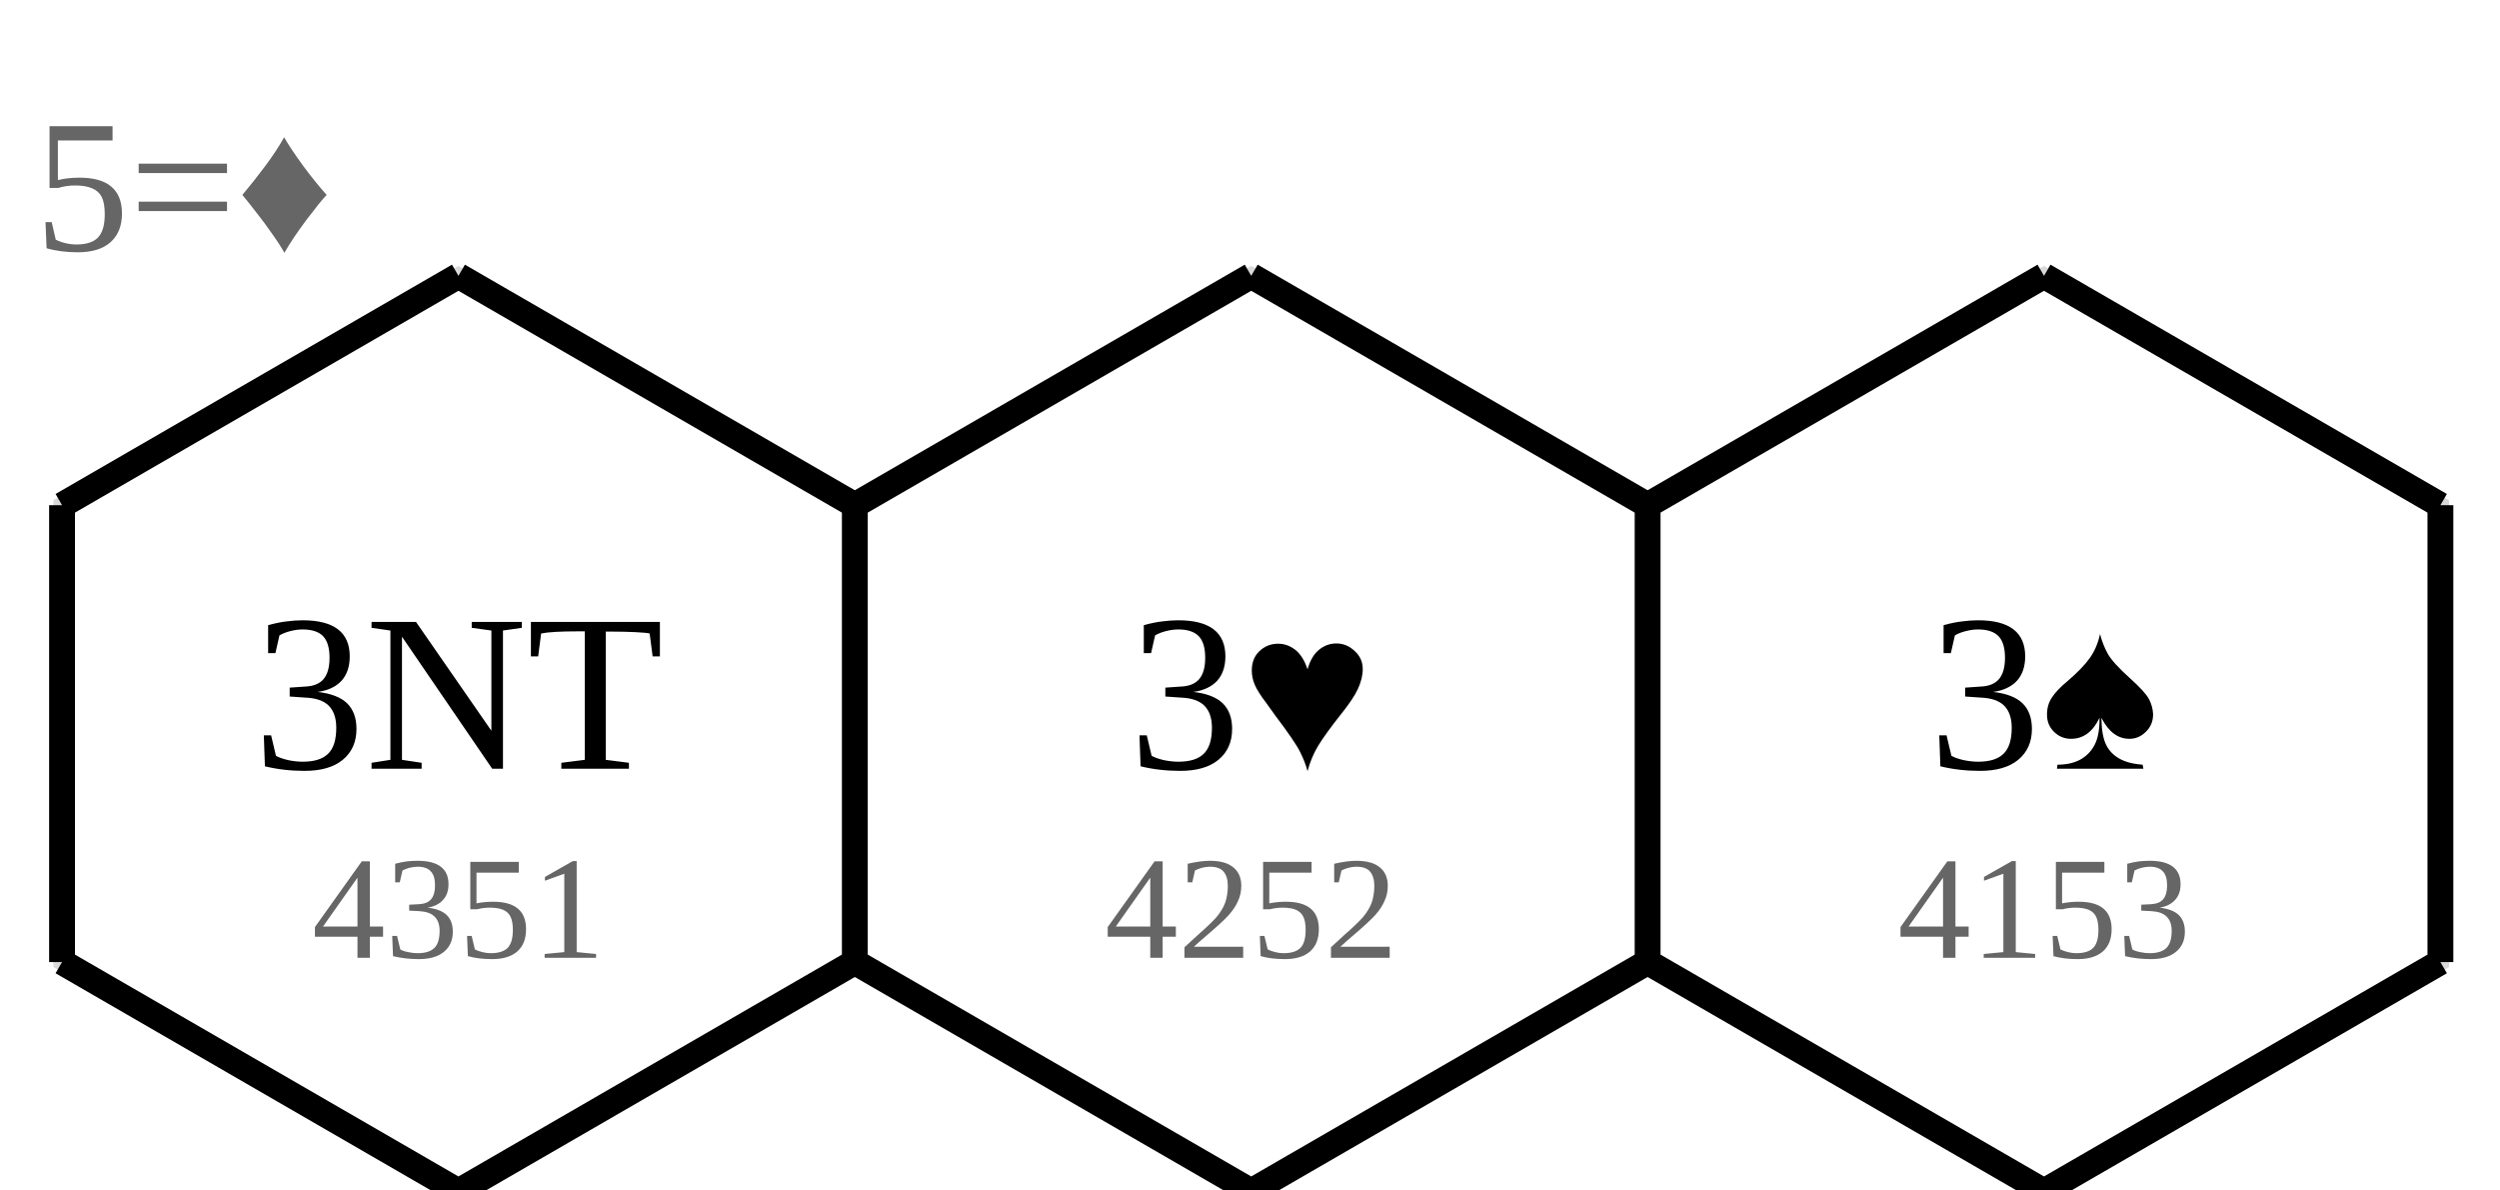
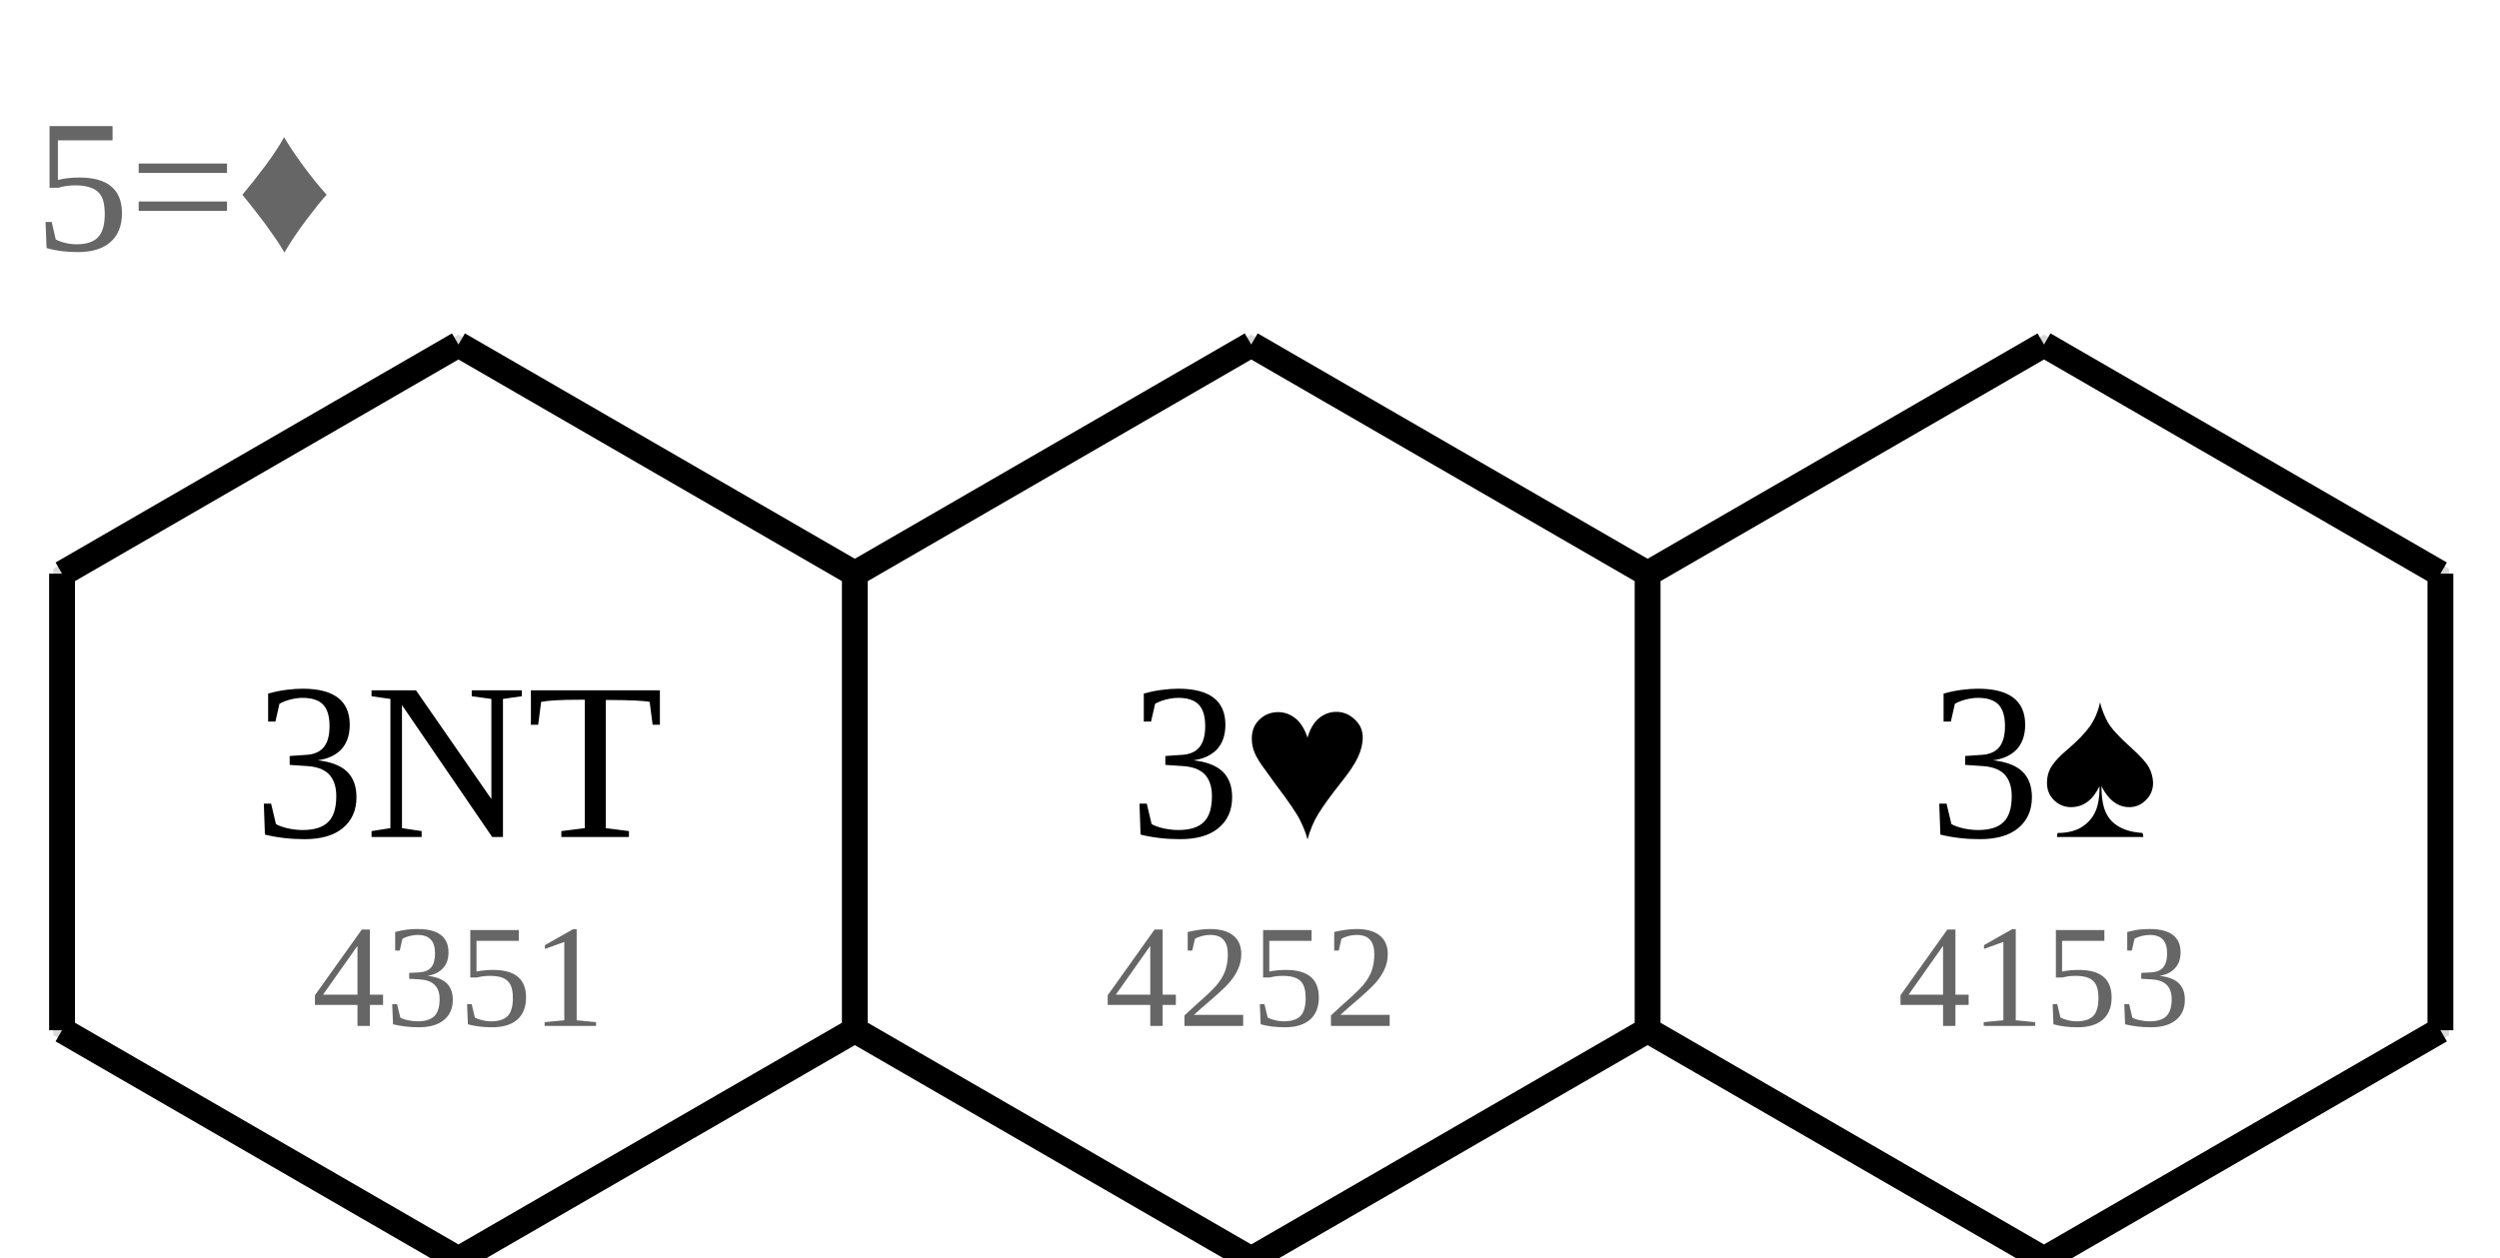
- <svg xmlns="http://www.w3.org/2000/svg" viewBox="0 0 145 69" style="display:block;margin:1em auto;width:100%;max-width:145px" fill="currentColor" font-size="13" text-anchor="middle" dominant-baseline="middle">
+ <svg xmlns="http://www.w3.org/2000/svg" viewBox="0 0 145 73" style="display:block;margin:1em auto;width:100%;max-width:145px" fill="currentColor" font-size="13" text-anchor="middle" dominant-baseline="middle">
  <defs>
    <pattern id="hatch" width="6" height="6" patternUnits="userSpaceOnUse" patternTransform="rotate(45)">
      <path d="M0 0v6" stroke="currentColor" stroke-opacity=".35" />
    </pattern>
  </defs>
  <g transform="translate(0.0,0.0)">
    <text x="2" y="12" font-size="11" opacity=".6" text-anchor="start">5=<tspan class="♦">♦</tspan>
    </text>
-     <path d="M141.6,29.3L118.6,16.0L95.6,29.3L95.6,55.8L118.6,69.1L141.6,55.8ZM95.6,29.3L72.6,16.0L49.6,29.3L49.6,55.8L72.6,69.1L95.6,55.8ZM49.6,29.3L26.6,16.0L3.6,29.3L3.6,55.8L26.6,69.1L49.6,55.8Z" fill="none" stroke="currentColor" stroke-opacity=".15" />
-     <path d="M141.6,55.8L141.6,29.3M141.6,29.3L118.6,16.0M118.6,16.0L95.6,29.3M95.6,29.3L95.6,55.8M95.6,55.8L118.6,69.1M118.6,69.1L141.6,55.8M95.6,55.8L95.6,29.3M95.6,29.3L72.6,16.0M72.6,16.0L49.6,29.3M49.6,29.3L49.6,55.8M49.6,55.8L72.6,69.1M72.6,69.1L95.6,55.8M49.6,55.8L49.6,29.3M49.6,29.3L26.6,16.0M26.6,16.0L3.6,29.3M3.6,29.3L3.6,55.8M3.6,55.8L26.6,69.1M26.6,69.1L49.6,55.8" fill="none" stroke="currentColor" stroke-width="1.5" />
-     <text x="118.6" y="41.6">3♠</text>
-     <text x="118.6" y="53.6" font-size="8.5" opacity=".6">4153</text>
-     <text x="72.6" y="41.6">3<tspan class="♥">♥</tspan>
+     <path d="M141.6,33.3L118.6,20.0L95.6,33.3L95.6,59.8L118.6,73.1L141.6,59.8ZM95.6,33.3L72.6,20.0L49.6,33.3L49.6,59.8L72.6,73.1L95.6,59.8ZM49.6,33.3L26.6,20.0L3.6,33.3L3.6,59.8L26.6,73.1L49.6,59.8Z" fill="none" stroke="currentColor" stroke-opacity=".15" />
+     <path d="M141.6,59.8L141.6,33.3M141.6,33.3L118.6,20.0M118.6,20.0L95.6,33.3M95.6,33.3L95.6,59.8M95.6,59.8L118.6,73.1M118.6,73.1L141.6,59.8M95.6,59.8L95.6,33.3M95.6,33.3L72.6,20.0M72.6,20.0L49.6,33.3M49.6,33.3L49.6,59.8M49.6,59.8L72.6,73.1M72.6,73.1L95.6,59.8M49.6,59.8L49.6,33.3M49.6,33.3L26.6,20.0M26.6,20.0L3.6,33.3M3.6,33.3L3.6,59.8M3.6,59.8L26.6,73.1M26.6,73.1L49.6,59.8" fill="none" stroke="currentColor" stroke-width="1.5" />
+     <text x="118.6" y="45.6">3♠</text>
+     <text x="118.6" y="57.6" font-size="8.5" opacity=".6">4153</text>
+     <text x="72.6" y="45.6">3<tspan class="♥">♥</tspan>
    </text>
-     <text x="72.6" y="53.6" font-size="8.5" opacity=".6">4252</text>
-     <text x="26.6" y="41.6">3NT</text>
-     <text x="26.6" y="53.6" font-size="8.5" opacity=".6">4351</text>
+     <text x="72.6" y="57.6" font-size="8.5" opacity=".6">4252</text>
+     <text x="26.6" y="45.6">3NT</text>
+     <text x="26.6" y="57.6" font-size="8.5" opacity=".6">4351</text>
  </g>
</svg>
